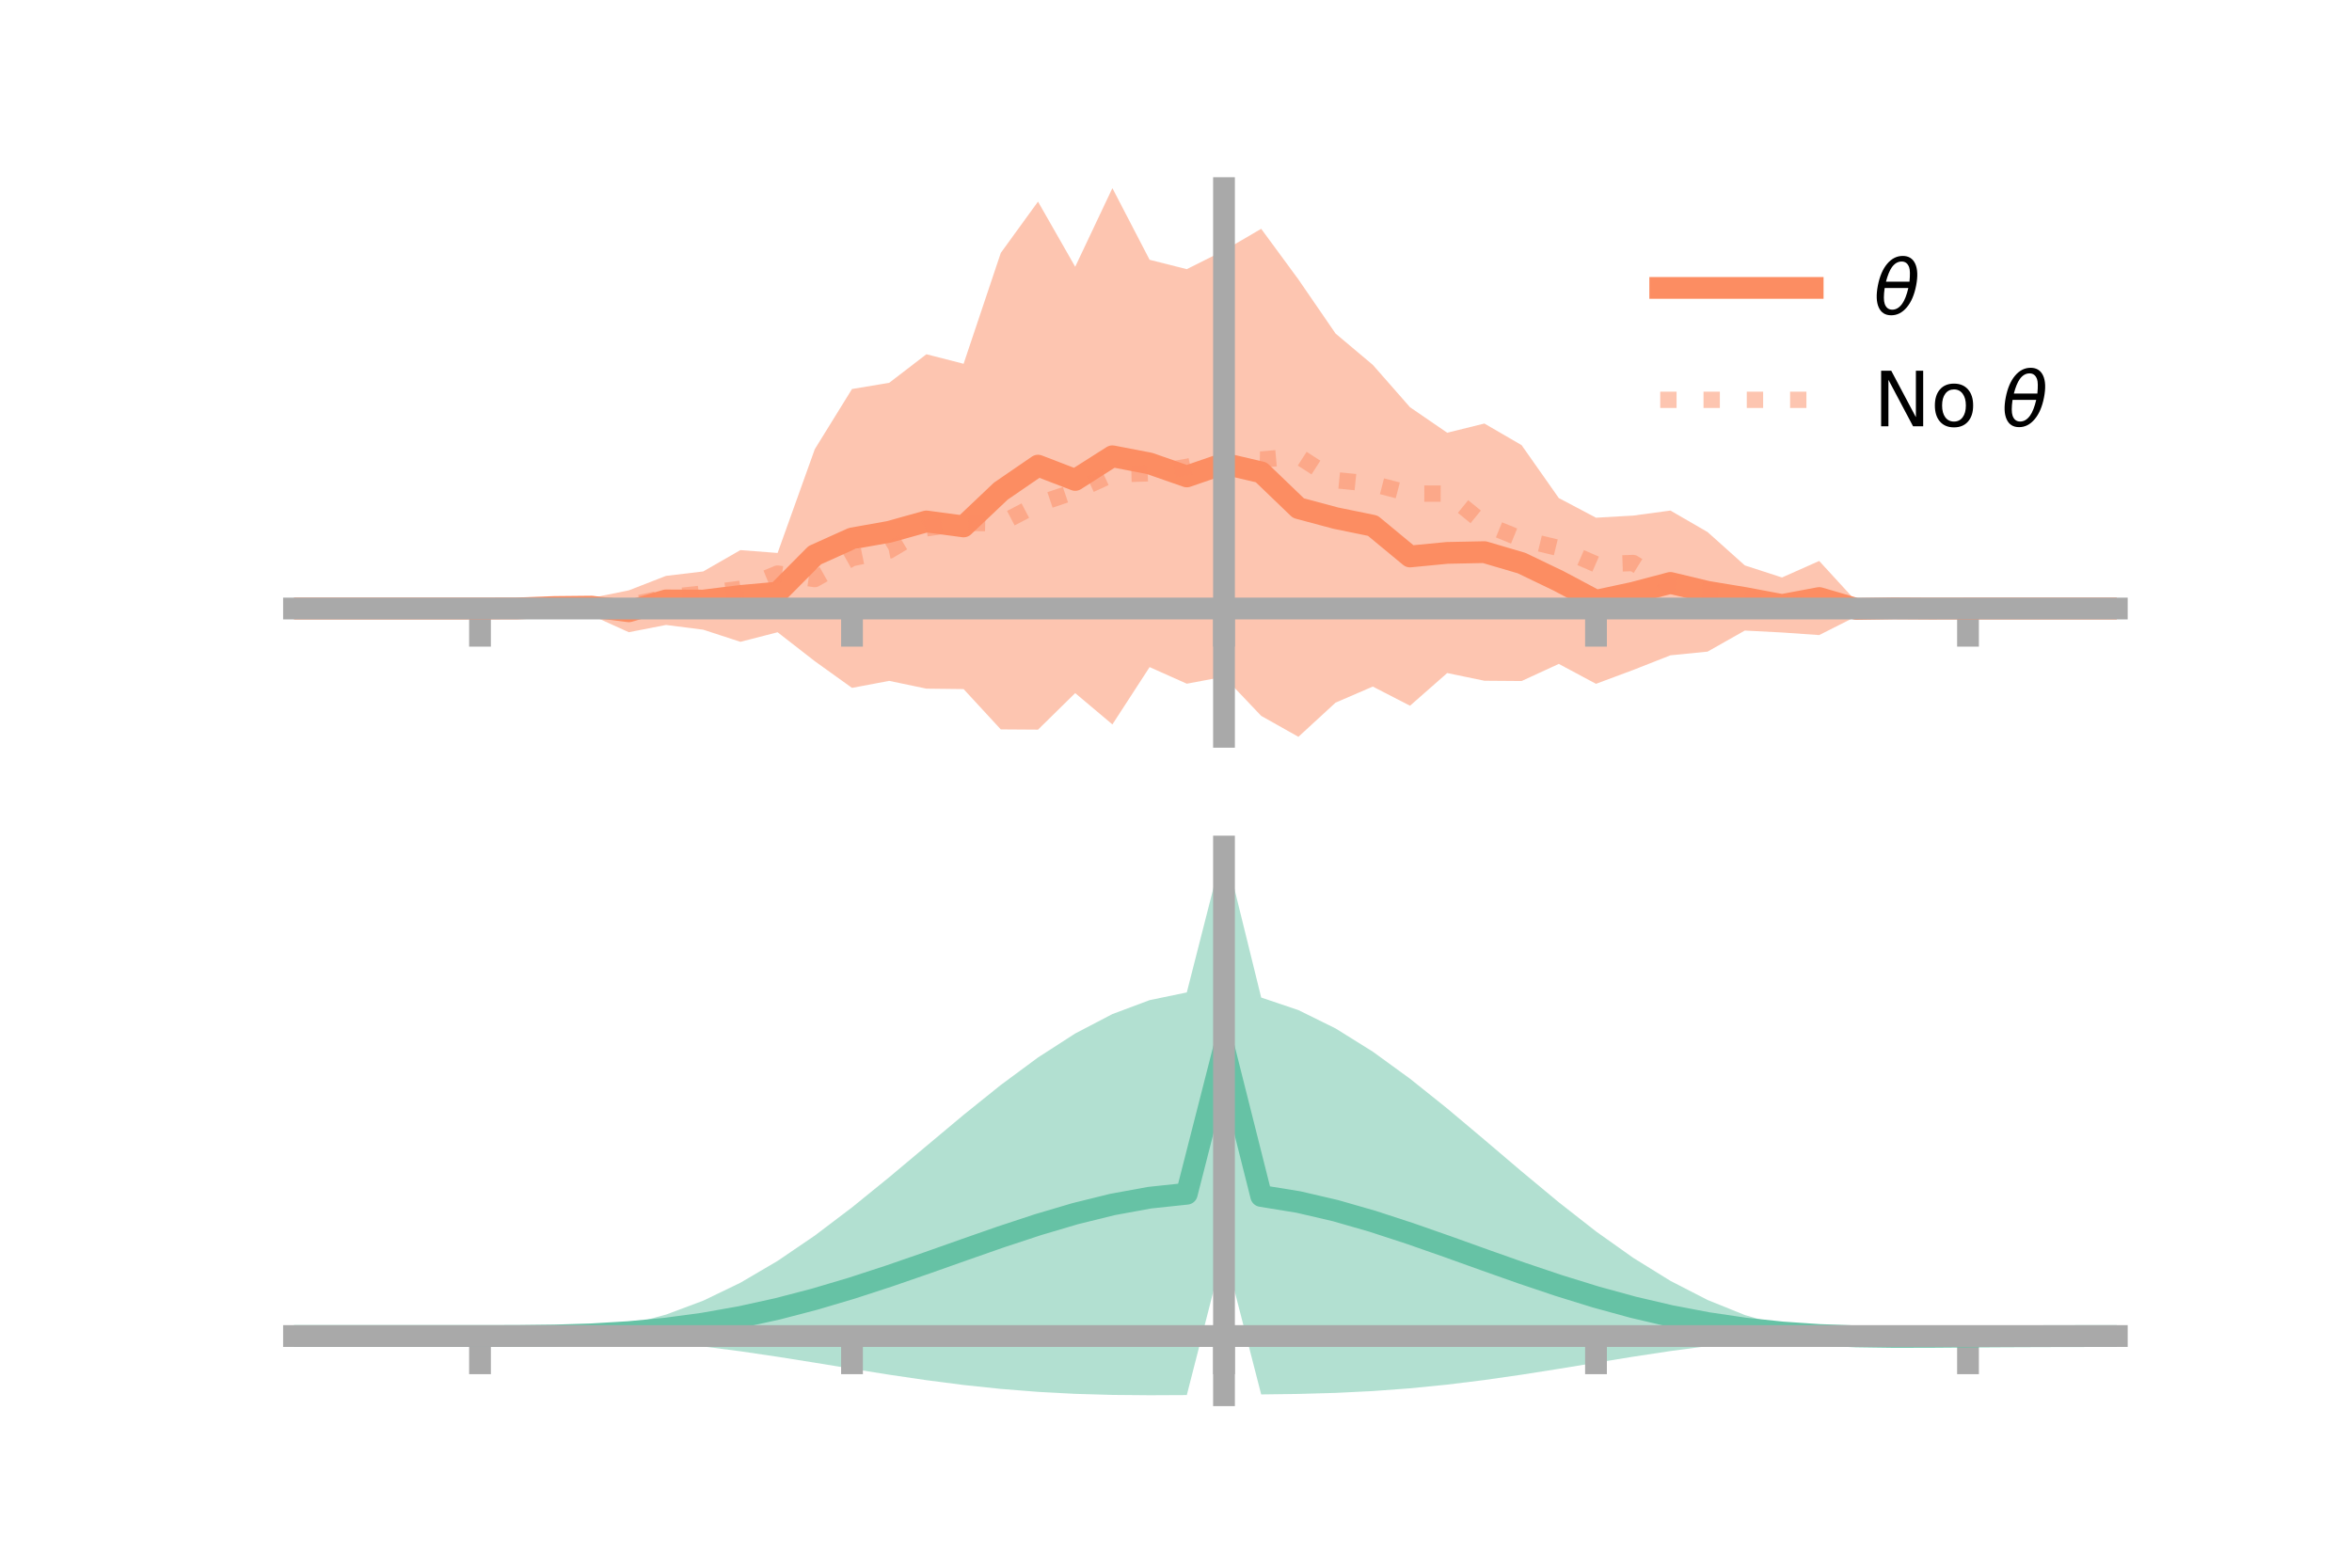
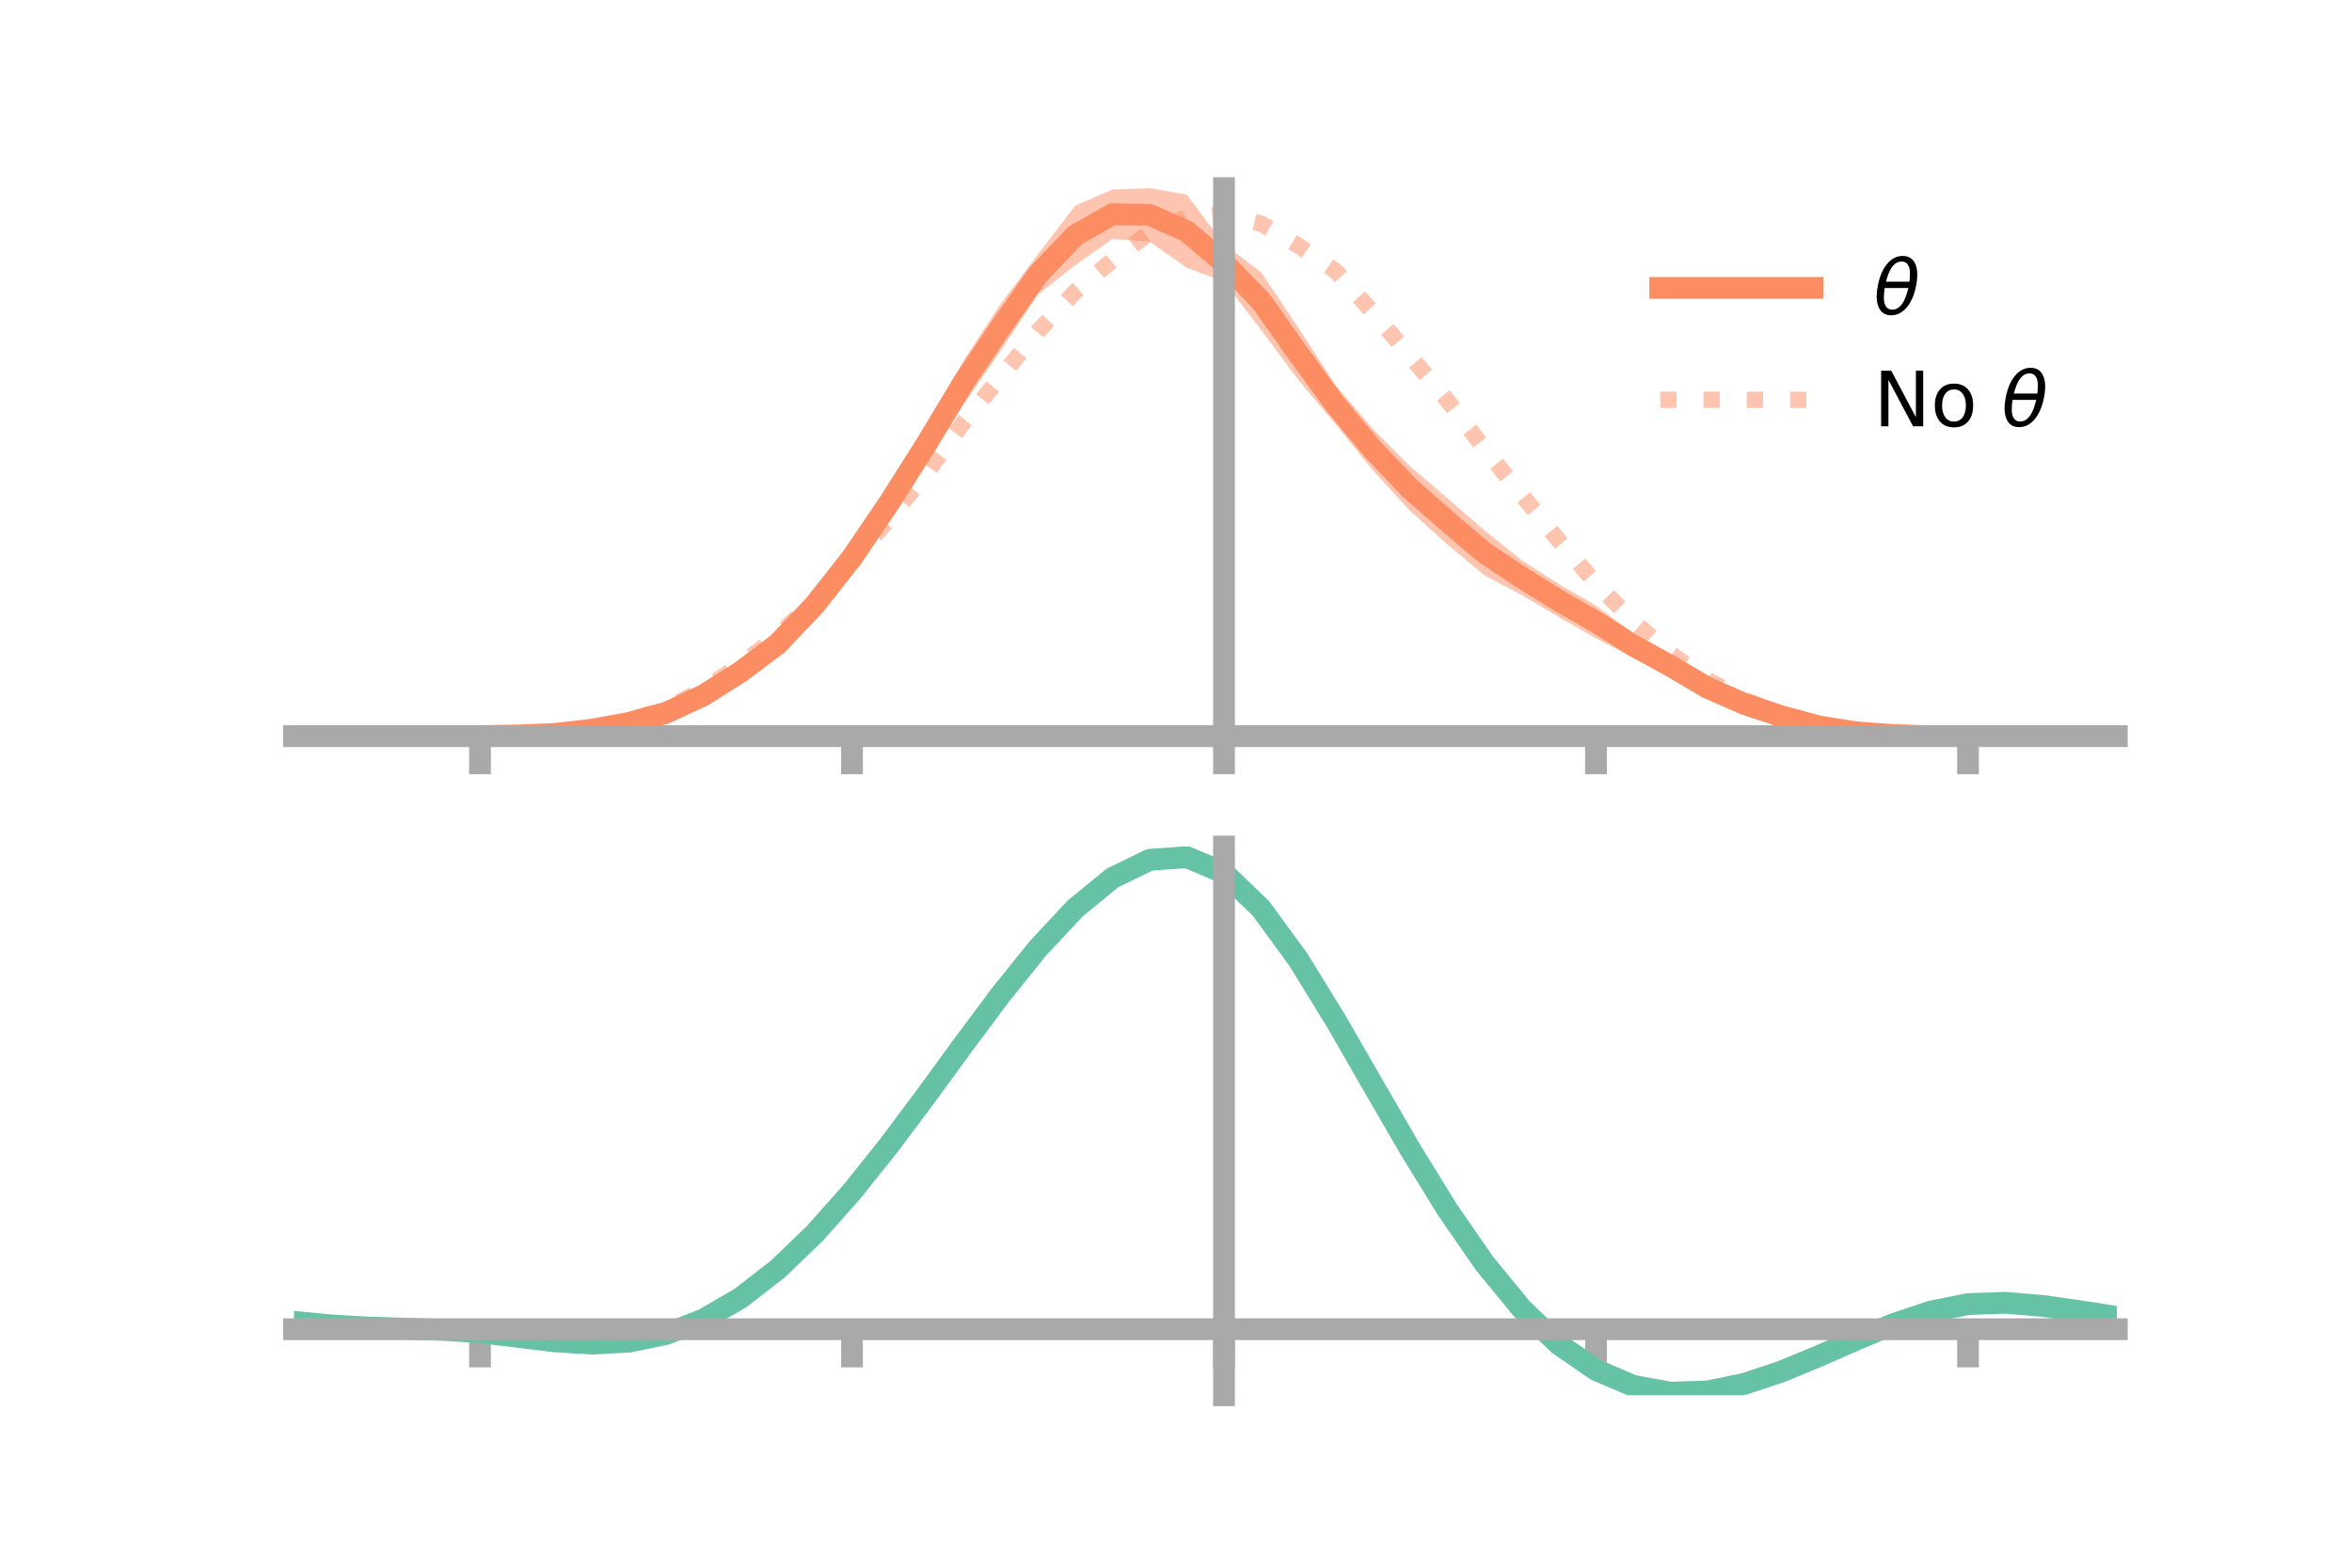
<svg xmlns="http://www.w3.org/2000/svg" xmlns:xlink="http://www.w3.org/1999/xlink" height="144pt" version="1.1" viewBox="0 0 216 144" width="216pt">
  <defs>
    <style type="text/css">*{stroke-linecap:butt;stroke-linejoin:round;}</style>
  </defs>
  <g id="figure_1">
    <g id="patch_1">
      <path d="M 0 144  L 216 144  L 216 0  L 0 0  z " style="fill:none;" />
    </g>
    <g id="axes_1">
      <g id="patch_2">
        <path d="M 27 67.68  L 194.4 67.68  L 194.4 17.28  L 27 17.28  z " style="fill:none;" />
      </g>
      <g id="PolyCollection_1">
-         <path clip-path="url(#pf8477c95d0)" d="M 27 55.895  L 27 55.895  L 30.416 55.895  L 33.833 55.895  L 37.249 55.895  L 40.665 55.895  L 44.082 55.888  L 47.498 55.823  L 50.914 55.074  L 54.331 54.922  L 57.747 54.227  L 61.163 52.898  L 64.58 52.49  L 67.996 50.529  L 71.412 50.793  L 74.829 41.257  L 78.245 35.733  L 81.661 35.162  L 85.078 32.54  L 88.494 33.415  L 91.91 23.23  L 95.327 18.519  L 98.743 24.503  L 102.159 17.28  L 105.576 23.863  L 108.992 24.724  L 112.408 23.012  L 115.824 21.017  L 119.241 25.667  L 122.657 30.641  L 126.073 33.513  L 129.49 37.405  L 132.906 39.748  L 136.322 38.903  L 139.739 40.889  L 143.155 45.749  L 146.571 47.554  L 149.988 47.36  L 153.404 46.896  L 156.82 48.873  L 160.237 51.935  L 163.653 53.045  L 167.069 51.526  L 170.486 55.255  L 173.902 55.057  L 177.318 55.865  L 180.735 55.892  L 184.151 55.895  L 187.567 55.895  L 190.984 55.895  L 194.4 55.895  L 194.4 55.895  L 194.4 55.895  L 190.984 55.895  L 187.567 55.895  L 184.151 55.895  L 180.735 55.899  L 177.318 55.938  L 173.902 56.705  L 170.486 56.609  L 167.069 58.335  L 163.653 58.097  L 160.237 57.92  L 156.82 59.854  L 153.404 60.195  L 149.988 61.539  L 146.571 62.813  L 143.155 60.983  L 139.739 62.556  L 136.322 62.53  L 132.906 61.823  L 129.49 64.825  L 126.073 63.065  L 122.657 64.538  L 119.241 67.68  L 115.824 65.756  L 112.408 62.161  L 108.992 62.802  L 105.576 61.277  L 102.159 66.542  L 98.743 63.665  L 95.327 67.022  L 91.91 66.999  L 88.494 63.296  L 85.078 63.256  L 81.661 62.541  L 78.245 63.185  L 74.829 60.735  L 71.412 58.075  L 67.996 58.954  L 64.58 57.84  L 61.163 57.405  L 57.747 58.073  L 54.331 56.522  L 50.914 56.439  L 47.498 55.945  L 44.082 55.9  L 40.665 55.895  L 37.249 55.895  L 33.833 55.895  L 30.416 55.895  L 27 55.895  z " style="fill:#fc8d62;fill-opacity:0.5;" />
+         <path clip-path="url(#p26003be4e3)" d="M 27 67.618  L 27 67.618  L 30.416 67.618  L 33.833 67.618  L 37.249 67.618  L 40.665 67.618  L 44.082 67.614  L 47.498 67.512  L 50.914 67.32  L 54.331 66.788  L 57.747 66.059  L 61.163 65.063  L 64.58 63.311  L 67.996 60.968  L 71.412 58.182  L 74.829 54.383  L 78.245 49.91  L 81.661 44.652  L 85.078 39.021  L 88.494 33.11  L 91.91 27.889  L 95.327 23.355  L 98.743 18.891  L 102.159 17.406  L 105.576 17.28  L 108.992 17.885  L 112.408 22.444  L 115.824 25.01  L 119.241 30.112  L 122.657 35.396  L 126.073 39.392  L 129.49 42.825  L 132.906 45.75  L 136.322 48.711  L 139.739 51.454  L 143.155 53.647  L 146.571 55.624  L 149.988 58.185  L 153.404 60.145  L 156.82 62.553  L 160.237 64.105  L 163.653 65.422  L 167.069 66.347  L 170.486 67.025  L 173.902 67.409  L 177.318 67.59  L 180.735 67.617  L 184.151 67.618  L 187.567 67.618  L 190.984 67.618  L 194.4 67.618  L 194.4 67.618  L 194.4 67.618  L 190.984 67.618  L 187.567 67.618  L 184.151 67.618  L 180.735 67.62  L 177.318 67.68  L 173.902 67.629  L 170.486 67.526  L 167.069 67.119  L 163.653 66.197  L 160.237 65.248  L 156.82 63.798  L 153.404 62.188  L 149.988 60.405  L 146.571 58.632  L 143.155 56.683  L 139.739 54.655  L 136.322 52.841  L 132.906 49.997  L 129.49 46.926  L 126.073 43.202  L 122.657 38.968  L 119.241 34.913  L 115.824 30.323  L 112.408 25.859  L 108.992 24.602  L 105.576 22.184  L 102.159 21.952  L 98.743 24.352  L 95.327 27.052  L 91.91 32.195  L 88.494 37.138  L 85.078 42.556  L 81.661 47.725  L 78.245 52.532  L 74.829 56.74  L 71.412 60.132  L 67.996 62.49  L 64.58 64.45  L 61.163 65.889  L 57.747 66.758  L 54.331 67.268  L 50.914 67.525  L 47.498 67.607  L 44.082 67.618  L 40.665 67.618  L 37.249 67.618  L 33.833 67.618  L 30.416 67.618  L 27 67.618  z " style="fill:#fc8d62;fill-opacity:0.5;" />
      </g>
      <g id="matplotlib.axis_1">
        <g id="xtick_1">
          <g id="line2d_1">
            <defs>
-               <path d="M 0 0  L 0 3.5  " id="m614b36d037" style="stroke:#a9a9a9;stroke-width:2;" />
+               <path d="M 0 0  L 0 3.5  " id="m06a452a2cf" style="stroke:#a9a9a9;stroke-width:2;" />
            </defs>
            <g>
-               <use style="fill:#a9a9a9;stroke:#a9a9a9;stroke-width:2;" x="44.082" xlink:href="#m614b36d037" y="55.895" />
+               <use style="fill:#a9a9a9;stroke:#a9a9a9;stroke-width:2;" x="44.082" xlink:href="#m06a452a2cf" y="67.618" />
            </g>
          </g>
        </g>
        <g id="xtick_2">
          <g id="line2d_2">
            <g>
-               <use style="fill:#a9a9a9;stroke:#a9a9a9;stroke-width:2;" x="78.245" xlink:href="#m614b36d037" y="55.895" />
+               <use style="fill:#a9a9a9;stroke:#a9a9a9;stroke-width:2;" x="78.245" xlink:href="#m06a452a2cf" y="67.618" />
            </g>
          </g>
        </g>
        <g id="xtick_3">
          <g id="line2d_3">
            <g>
-               <use style="fill:#a9a9a9;stroke:#a9a9a9;stroke-width:2;" x="112.408" xlink:href="#m614b36d037" y="55.895" />
+               <use style="fill:#a9a9a9;stroke:#a9a9a9;stroke-width:2;" x="112.408" xlink:href="#m06a452a2cf" y="67.618" />
            </g>
          </g>
        </g>
        <g id="xtick_4">
          <g id="line2d_4">
            <g>
-               <use style="fill:#a9a9a9;stroke:#a9a9a9;stroke-width:2;" x="146.571" xlink:href="#m614b36d037" y="55.895" />
+               <use style="fill:#a9a9a9;stroke:#a9a9a9;stroke-width:2;" x="146.571" xlink:href="#m06a452a2cf" y="67.618" />
            </g>
          </g>
        </g>
        <g id="xtick_5">
          <g id="line2d_5">
            <g>
-               <use style="fill:#a9a9a9;stroke:#a9a9a9;stroke-width:2;" x="180.735" xlink:href="#m614b36d037" y="55.895" />
+               <use style="fill:#a9a9a9;stroke:#a9a9a9;stroke-width:2;" x="180.735" xlink:href="#m06a452a2cf" y="67.618" />
            </g>
          </g>
        </g>
      </g>
      <g id="matplotlib.axis_2" />
      <g id="line2d_6">
-         <path clip-path="url(#pf8477c95d0)" d="M 27 55.895  L 30.416 55.895  L 33.833 55.895  L 37.249 55.895  L 40.665 55.895  L 44.082 55.894  L 47.498 55.884  L 50.914 55.756  L 54.331 55.722  L 57.747 56.15  L 61.163 55.151  L 64.58 55.165  L 67.996 54.742  L 71.412 54.434  L 74.829 50.996  L 78.245 49.459  L 81.661 48.851  L 85.078 47.898  L 88.494 48.355  L 91.91 45.115  L 95.327 42.771  L 98.743 44.084  L 102.159 41.911  L 105.576 42.57  L 108.992 43.763  L 112.408 42.587  L 115.824 43.387  L 119.241 46.673  L 122.657 47.589  L 126.073 48.289  L 129.49 51.115  L 132.906 50.786  L 136.322 50.717  L 139.739 51.723  L 143.155 53.366  L 146.571 55.184  L 149.988 54.45  L 153.404 53.545  L 156.82 54.363  L 160.237 54.928  L 163.653 55.571  L 167.069 54.931  L 170.486 55.932  L 173.902 55.881  L 177.318 55.901  L 180.735 55.895  L 184.151 55.895  L 187.567 55.895  L 190.984 55.895  L 194.4 55.895  " style="fill:none;stroke:#fc8d62;stroke-linecap:square;stroke-width:2;" />
+         <path clip-path="url(#p26003be4e3)" d="M 27 67.618  L 30.416 67.618  L 33.833 67.618  L 37.249 67.618  L 40.665 67.618  L 44.082 67.616  L 47.498 67.56  L 50.914 67.423  L 54.331 67.028  L 57.747 66.408  L 61.163 65.476  L 64.58 63.881  L 67.996 61.729  L 71.412 59.157  L 74.829 55.561  L 78.245 51.221  L 81.661 46.188  L 85.078 40.788  L 88.494 35.124  L 91.91 30.042  L 95.327 25.203  L 98.743 21.621  L 102.159 19.679  L 105.576 19.732  L 108.992 21.243  L 112.408 24.151  L 115.824 27.666  L 119.241 32.513  L 122.657 37.182  L 126.073 41.297  L 129.49 44.875  L 132.906 47.874  L 136.322 50.776  L 139.739 53.055  L 143.155 55.165  L 146.571 57.128  L 149.988 59.295  L 153.404 61.167  L 156.82 63.176  L 160.237 64.676  L 163.653 65.809  L 167.069 66.733  L 170.486 67.275  L 173.902 67.519  L 177.318 67.635  L 180.735 67.619  L 184.151 67.618  L 187.567 67.618  L 190.984 67.618  L 194.4 67.618  " style="fill:none;stroke:#fc8d62;stroke-linecap:square;stroke-width:2;" />
      </g>
      <g id="line2d_7">
-         <path clip-path="url(#pf8477c95d0)" d="M 27 55.895  L 30.416 55.895  L 33.833 55.895  L 37.249 55.895  L 40.665 55.895  L 44.082 55.895  L 47.498 55.895  L 50.914 55.918  L 54.331 55.693  L 57.747 55.601  L 61.163 54.876  L 64.58 54.519  L 67.996 54.089  L 71.412 52.687  L 74.829 53.191  L 78.245 51.267  L 81.661 50.577  L 85.078 48.529  L 88.494 48.013  L 91.91 48.08  L 95.327 46.293  L 98.743 45.139  L 102.159 43.573  L 105.576 43.474  L 108.992 42.888  L 112.408 42.12  L 115.824 42.214  L 119.241 41.911  L 122.657 44.103  L 126.073 44.443  L 129.49 45.336  L 132.906 45.346  L 136.322 48.125  L 139.739 49.517  L 143.155 50.341  L 146.571 51.83  L 149.988 51.716  L 153.404 53.83  L 156.82 54.157  L 160.237 54.807  L 163.653 55.601  L 167.069 55.501  L 170.486 55.913  L 173.902 55.832  L 177.318 55.895  L 180.735 55.895  L 184.151 55.895  L 187.567 55.895  L 190.984 55.895  L 194.4 55.895  " style="fill:none;stroke:#fc8d62;stroke-dasharray:1.5,2.475;stroke-dashoffset:0;stroke-opacity:0.5;stroke-width:1.5;" />
+         <path clip-path="url(#p26003be4e3)" d="M 27 67.618  L 30.416 67.618  L 33.833 67.618  L 37.249 67.618  L 40.665 67.618  L 44.082 67.618  L 47.498 67.586  L 50.914 67.406  L 54.331 66.997  L 57.747 66.156  L 61.163 65.108  L 64.58 63.339  L 67.996 61.063  L 71.412 58.407  L 74.829 55.102  L 78.245 51.586  L 81.661 47.667  L 85.078 43.465  L 88.494 38.789  L 91.91 34.602  L 95.327 30.435  L 98.743 26.792  L 102.159 23.909  L 105.576 21.367  L 108.992 19.953  L 112.408 19.679  L 115.824 20.551  L 119.241 22.564  L 122.657 24.891  L 126.073 28.685  L 129.49 32.699  L 132.906 36.758  L 136.322 41.203  L 139.739 45.45  L 143.155 49.647  L 146.571 53.594  L 149.988 57.061  L 153.404 60.036  L 156.82 62.462  L 160.237 64.287  L 163.653 65.626  L 167.069 66.742  L 170.486 67.242  L 173.902 67.533  L 177.318 67.613  L 180.735 67.618  L 184.151 67.618  L 187.567 67.618  L 190.984 67.618  L 194.4 67.618  " style="fill:none;stroke:#fc8d62;stroke-dasharray:1.5,2.475;stroke-dashoffset:0;stroke-opacity:0.5;stroke-width:1.5;" />
      </g>
      <g id="patch_3">
        <path d="M 112.408 67.68  L 112.408 17.28  " style="fill:none;stroke:#a9a9a9;stroke-linecap:square;stroke-linejoin:miter;stroke-width:2;" />
      </g>
      <g id="patch_4">
        <path d="M 194.4 67.68  L 194.4 17.28  " style="fill:none;" />
      </g>
      <g id="patch_5">
-         <path d="M 27 55.895  L 194.4 55.895  " style="fill:none;stroke:#a9a9a9;stroke-linecap:square;stroke-linejoin:miter;stroke-width:2;" />
+         <path d="M 27 67.618  L 194.4 67.618  " style="fill:none;stroke:#a9a9a9;stroke-linecap:square;stroke-linejoin:miter;stroke-width:2;" />
      </g>
      <g id="patch_6">
        <path d="M 27 17.28  L 194.4 17.28  " style="fill:none;" />
      </g>
      <g id="legend_1">
        <g id="line2d_8">
          <path d="M 152.47 26.449  L 166.47 26.449  " style="fill:none;stroke:#fc8d62;stroke-linecap:square;stroke-width:2;" />
        </g>
        <g id="line2d_9" />
        <g id="text_1">
          <g transform="translate(172.07 28.89891)scale(0.07 -0.07)">
            <defs>
              <path d="M 45.516 34.672  L 14.453 34.672  Q 12.359 20.062 14.5 13.875  Q 17.188 6.25 24.469 6.25  Q 31.781 6.25 37.359 13.922  Q 42.234 20.656 45.516 34.672  z M 47.016 42.969  Q 48.344 56.844 46.625 61.719  Q 43.953 69.438 36.766 69.438  Q 29.297 69.438 23.828 61.812  Q 19.531 55.672 16.156 42.969  z M 38.188 76.766  Q 49.906 76.766 54.594 66.406  Q 59.281 56.109 55.719 37.844  Q 52.203 19.625 43.453 9.281  Q 34.766 -1.125 23.047 -1.125  Q 11.281 -1.125 6.641 9.281  Q 2 19.625 5.516 37.844  Q 9.078 56.109 17.719 66.406  Q 26.422 76.766 38.188 76.766  z " id="DejaVuSans-Oblique-952" />
            </defs>
            <use transform="translate(0 0.234375)" xlink:href="#DejaVuSans-Oblique-952" />
          </g>
        </g>
        <g id="line2d_10">
          <path d="M 152.47 36.724  L 166.47 36.724  " style="fill:none;stroke:#fc8d62;stroke-dasharray:1.5,2.475;stroke-dashoffset:0;stroke-opacity:0.5;stroke-width:1.5;" />
        </g>
        <g id="line2d_11" />
        <g id="text_2">
          <g transform="translate(172.07 39.17359)scale(0.07 -0.07)">
            <defs>
              <path d="M 9.812 72.906  L 23.094 72.906  L 55.422 11.922  L 55.422 72.906  L 64.984 72.906  L 64.984 0  L 51.703 0  L 19.391 60.984  L 19.391 0  L 9.812 0  z " id="DejaVuSans-78" />
              <path d="M 30.609 48.391  Q 23.391 48.391 19.188 42.75  Q 14.984 37.109 14.984 27.297  Q 14.984 17.484 19.156 11.844  Q 23.344 6.203 30.609 6.203  Q 37.797 6.203 41.984 11.859  Q 46.188 17.531 46.188 27.297  Q 46.188 37.016 41.984 42.703  Q 37.797 48.391 30.609 48.391  z M 30.609 56  Q 42.328 56 49.016 48.375  Q 55.719 40.766 55.719 27.297  Q 55.719 13.875 49.016 6.219  Q 42.328 -1.422 30.609 -1.422  Q 18.844 -1.422 12.172 6.219  Q 5.516 13.875 5.516 27.297  Q 5.516 40.766 12.172 48.375  Q 18.844 56 30.609 56  z " id="DejaVuSans-111" />
              <path id="DejaVuSans-32" />
            </defs>
            <use transform="translate(0 0.234375)" xlink:href="#DejaVuSans-78" />
            <use transform="translate(74.80469 0.234375)" xlink:href="#DejaVuSans-111" />
            <use transform="translate(135.9863 0.234375)" xlink:href="#DejaVuSans-32" />
            <use transform="translate(167.7734 0.234375)" xlink:href="#DejaVuSans-Oblique-952" />
          </g>
        </g>
      </g>
    </g>
    <g id="axes_2">
      <g id="patch_7">
        <path d="M 27 128.16  L 194.4 128.16  L 194.4 77.76  L 27 77.76  z " style="fill:none;" />
      </g>
      <g id="PolyCollection_2">
-         <path clip-path="url(#pd8971259b9)" d="M 27 122.726  L 27 122.719  L 30.416 122.721  L 33.833 122.722  L 37.249 122.722  L 40.665 122.722  L 44.082 122.722  L 47.498 122.703  L 50.914 122.579  L 54.331 122.26  L 57.747 121.67  L 61.163 120.753  L 64.58 119.475  L 67.996 117.827  L 71.412 115.821  L 74.829 113.494  L 78.245 110.906  L 81.661 108.133  L 85.078 105.267  L 88.494 102.407  L 91.91 99.661  L 95.327 97.135  L 98.743 94.932  L 102.159 93.148  L 105.576 91.868  L 108.992 91.159  L 112.408 77.76  L 115.824 91.628  L 119.241 92.783  L 122.657 94.468  L 126.073 96.601  L 129.49 99.086  L 132.906 101.818  L 136.322 104.692  L 139.739 107.599  L 143.155 110.437  L 146.571 113.111  L 149.988 115.538  L 153.404 117.653  L 156.82 119.411  L 160.237 120.791  L 163.653 121.79  L 167.069 122.413  L 170.486 122.593  L 173.902 122.594  L 177.318 122.615  L 180.735 122.649  L 184.151 122.677  L 187.567 122.696  L 190.984 122.708  L 194.4 122.715  L 194.4 122.734  L 194.4 122.734  L 190.984 122.748  L 187.567 122.775  L 184.151 122.819  L 180.735 122.888  L 177.318 122.974  L 173.902 123.005  L 170.486 122.913  L 167.069 122.838  L 163.653 122.993  L 160.237 123.271  L 156.82 123.645  L 153.404 124.101  L 149.988 124.619  L 146.571 125.173  L 143.155 125.734  L 139.739 126.272  L 136.322 126.763  L 132.906 127.185  L 129.49 127.524  L 126.073 127.776  L 122.657 127.944  L 119.241 128.04  L 115.824 128.086  L 112.408 114.798  L 108.992 128.144  L 105.576 128.16  L 102.159 128.13  L 98.743 128.032  L 95.327 127.85  L 91.91 127.578  L 88.494 127.218  L 85.078 126.777  L 81.661 126.274  L 78.245 125.729  L 74.829 125.17  L 71.412 124.626  L 67.996 124.122  L 64.58 123.682  L 61.163 123.322  L 57.747 123.052  L 54.331 122.871  L 50.914 122.769  L 47.498 122.728  L 44.082 122.722  L 40.665 122.722  L 37.249 122.722  L 33.833 122.722  L 30.416 122.723  L 27 122.726  z " style="fill:#66c2a5;fill-opacity:0.5;" />
+         <path clip-path="url(#pbca8c3cb09)" d="M 27 121.462  L 27 121.377  L 30.416 121.714  L 33.833 121.911  L 37.249 122.016  L 40.665 122.118  L 44.082 122.339  L 47.498 122.75  L 50.914 123.164  L 54.331 123.365  L 57.747 123.181  L 61.163 122.473  L 64.58 121.138  L 67.996 119.115  L 71.412 116.4  L 74.829 113.035  L 78.245 109.102  L 81.661 104.72  L 85.078 100.045  L 88.494 95.262  L 91.91 90.588  L 95.327 86.261  L 98.743 82.54  L 102.159 79.695  L 105.576 78.007  L 108.992 77.76  L 112.408 79.226  L 115.824 82.57  L 119.241 87.323  L 122.657 92.952  L 126.073 98.973  L 129.49 104.972  L 132.906 110.614  L 136.322 115.641  L 139.739 119.872  L 143.155 123.2  L 146.571 125.587  L 149.988 127.055  L 153.404 127.682  L 156.82 127.58  L 160.237 126.888  L 163.653 125.765  L 167.069 124.378  L 170.486 122.902  L 173.902 121.511  L 177.318 120.381  L 180.735 119.696  L 184.151 119.579  L 187.567 119.871  L 190.984 120.368  L 194.4 120.908  L 194.4 121.02  L 194.4 121.02  L 190.984 120.508  L 187.567 120.035  L 184.151 119.758  L 180.735 119.882  L 177.318 120.575  L 173.902 121.735  L 170.486 123.178  L 167.069 124.714  L 163.653 126.157  L 160.237 127.324  L 156.82 128.043  L 153.404 128.16  L 149.988 127.544  L 146.571 126.098  L 143.155 123.765  L 139.739 120.531  L 136.322 116.435  L 132.906 111.573  L 129.49 106.113  L 126.073 100.301  L 122.657 94.46  L 119.241 88.993  L 115.824 84.373  L 112.408 81.124  L 108.992 79.706  L 105.576 79.955  L 102.159 81.596  L 98.743 84.35  L 95.327 87.942  L 91.91 92.106  L 88.494 96.593  L 85.078 101.173  L 81.661 105.641  L 78.245 109.819  L 74.829 113.563  L 71.412 116.765  L 67.996 119.354  L 64.58 121.298  L 61.163 122.602  L 57.747 123.302  L 54.331 123.476  L 50.914 123.255  L 47.498 122.824  L 44.082 122.409  L 40.665 122.19  L 37.249 122.087  L 33.833 121.978  L 30.416 121.783  L 27 121.462  z " style="fill:#66c2a5;fill-opacity:0.5;" />
      </g>
      <g id="matplotlib.axis_3">
        <g id="xtick_6">
          <g id="line2d_12">
            <g>
-               <use style="fill:#a9a9a9;stroke:#a9a9a9;stroke-width:2;" x="44.082" xlink:href="#m614b36d037" y="122.722" />
+               <use style="fill:#a9a9a9;stroke:#a9a9a9;stroke-width:2;" x="44.082" xlink:href="#m06a452a2cf" y="122.095" />
            </g>
          </g>
        </g>
        <g id="xtick_7">
          <g id="line2d_13">
            <g>
-               <use style="fill:#a9a9a9;stroke:#a9a9a9;stroke-width:2;" x="78.245" xlink:href="#m614b36d037" y="122.722" />
+               <use style="fill:#a9a9a9;stroke:#a9a9a9;stroke-width:2;" x="78.245" xlink:href="#m06a452a2cf" y="122.095" />
            </g>
          </g>
        </g>
        <g id="xtick_8">
          <g id="line2d_14">
            <g>
-               <use style="fill:#a9a9a9;stroke:#a9a9a9;stroke-width:2;" x="112.408" xlink:href="#m614b36d037" y="122.722" />
+               <use style="fill:#a9a9a9;stroke:#a9a9a9;stroke-width:2;" x="112.408" xlink:href="#m06a452a2cf" y="122.095" />
            </g>
          </g>
        </g>
        <g id="xtick_9">
          <g id="line2d_15">
            <g>
-               <use style="fill:#a9a9a9;stroke:#a9a9a9;stroke-width:2;" x="146.571" xlink:href="#m614b36d037" y="122.722" />
+               <use style="fill:#a9a9a9;stroke:#a9a9a9;stroke-width:2;" x="146.571" xlink:href="#m06a452a2cf" y="122.095" />
            </g>
          </g>
        </g>
        <g id="xtick_10">
          <g id="line2d_16">
            <g>
-               <use style="fill:#a9a9a9;stroke:#a9a9a9;stroke-width:2;" x="180.735" xlink:href="#m614b36d037" y="122.722" />
+               <use style="fill:#a9a9a9;stroke:#a9a9a9;stroke-width:2;" x="180.735" xlink:href="#m06a452a2cf" y="122.095" />
            </g>
          </g>
        </g>
      </g>
      <g id="matplotlib.axis_4" />
      <g id="line2d_17">
-         <path clip-path="url(#pd8971259b9)" d="M 27 122.723  L 30.416 122.722  L 33.833 122.722  L 37.249 122.722  L 40.665 122.722  L 44.082 122.722  L 47.498 122.715  L 50.914 122.674  L 54.331 122.565  L 57.747 122.361  L 61.163 122.038  L 64.58 121.579  L 67.996 120.974  L 71.412 120.223  L 74.829 119.332  L 78.245 118.318  L 81.661 117.203  L 85.078 116.022  L 88.494 114.813  L 91.91 113.62  L 95.327 112.493  L 98.743 111.482  L 102.159 110.639  L 105.576 110.014  L 108.992 109.651  L 112.408 96.279  L 115.824 109.857  L 119.241 110.411  L 122.657 111.206  L 126.073 112.189  L 129.49 113.305  L 132.906 114.501  L 136.322 115.727  L 139.739 116.936  L 143.155 118.085  L 146.571 119.142  L 149.988 120.078  L 153.404 120.877  L 156.82 121.528  L 160.237 122.031  L 163.653 122.392  L 167.069 122.626  L 170.486 122.753  L 173.902 122.8  L 177.318 122.794  L 180.735 122.768  L 184.151 122.748  L 187.567 122.735  L 190.984 122.728  L 194.4 122.724  " style="fill:none;stroke:#66c2a5;stroke-linecap:square;stroke-width:2;" />
+         <path clip-path="url(#pbca8c3cb09)" d="M 27 121.419  L 30.416 121.748  L 33.833 121.944  L 37.249 122.051  L 40.665 122.154  L 44.082 122.374  L 47.498 122.787  L 50.914 123.209  L 54.331 123.42  L 57.747 123.242  L 61.163 122.538  L 64.58 121.218  L 67.996 119.234  L 71.412 116.583  L 74.829 113.299  L 78.245 109.46  L 81.661 105.181  L 85.078 100.609  L 88.494 95.928  L 91.91 91.347  L 95.327 87.102  L 98.743 83.445  L 102.159 80.646  L 105.576 78.981  L 108.992 78.733  L 112.408 80.175  L 115.824 83.471  L 119.241 88.158  L 122.657 93.706  L 126.073 99.637  L 129.49 105.543  L 132.906 111.093  L 136.322 116.038  L 139.739 120.202  L 143.155 123.483  L 146.571 125.842  L 149.988 127.3  L 153.404 127.921  L 156.82 127.811  L 160.237 127.106  L 163.653 125.961  L 167.069 124.546  L 170.486 123.04  L 173.902 121.623  L 177.318 120.478  L 180.735 119.789  L 184.151 119.668  L 187.567 119.953  L 190.984 120.438  L 194.4 120.964  " style="fill:none;stroke:#66c2a5;stroke-linecap:square;stroke-width:2;" />
      </g>
      <g id="patch_8">
        <path d="M 112.408 128.16  L 112.408 77.76  " style="fill:none;stroke:#a9a9a9;stroke-linecap:square;stroke-linejoin:miter;stroke-width:2;" />
      </g>
      <g id="patch_9">
        <path d="M 194.4 128.16  L 194.4 77.76  " style="fill:none;" />
      </g>
      <g id="patch_10">
-         <path d="M 27 122.722  L 194.4 122.722  " style="fill:none;stroke:#a9a9a9;stroke-linecap:square;stroke-linejoin:miter;stroke-width:2;" />
+         <path d="M 27 122.095  L 194.4 122.095  " style="fill:none;stroke:#a9a9a9;stroke-linecap:square;stroke-linejoin:miter;stroke-width:2;" />
      </g>
      <g id="patch_11">
        <path d="M 27 77.76  L 194.4 77.76  " style="fill:none;" />
      </g>
    </g>
  </g>
  <defs>
-     <clipPath id="pf8477c95d0">
+     <clipPath id="p26003be4e3">
      <rect height="50.4" width="167.4" x="27" y="17.28" />
    </clipPath>
-     <clipPath id="pd8971259b9">
+     <clipPath id="pbca8c3cb09">
      <rect height="50.4" width="167.4" x="27" y="77.76" />
    </clipPath>
  </defs>
</svg>
